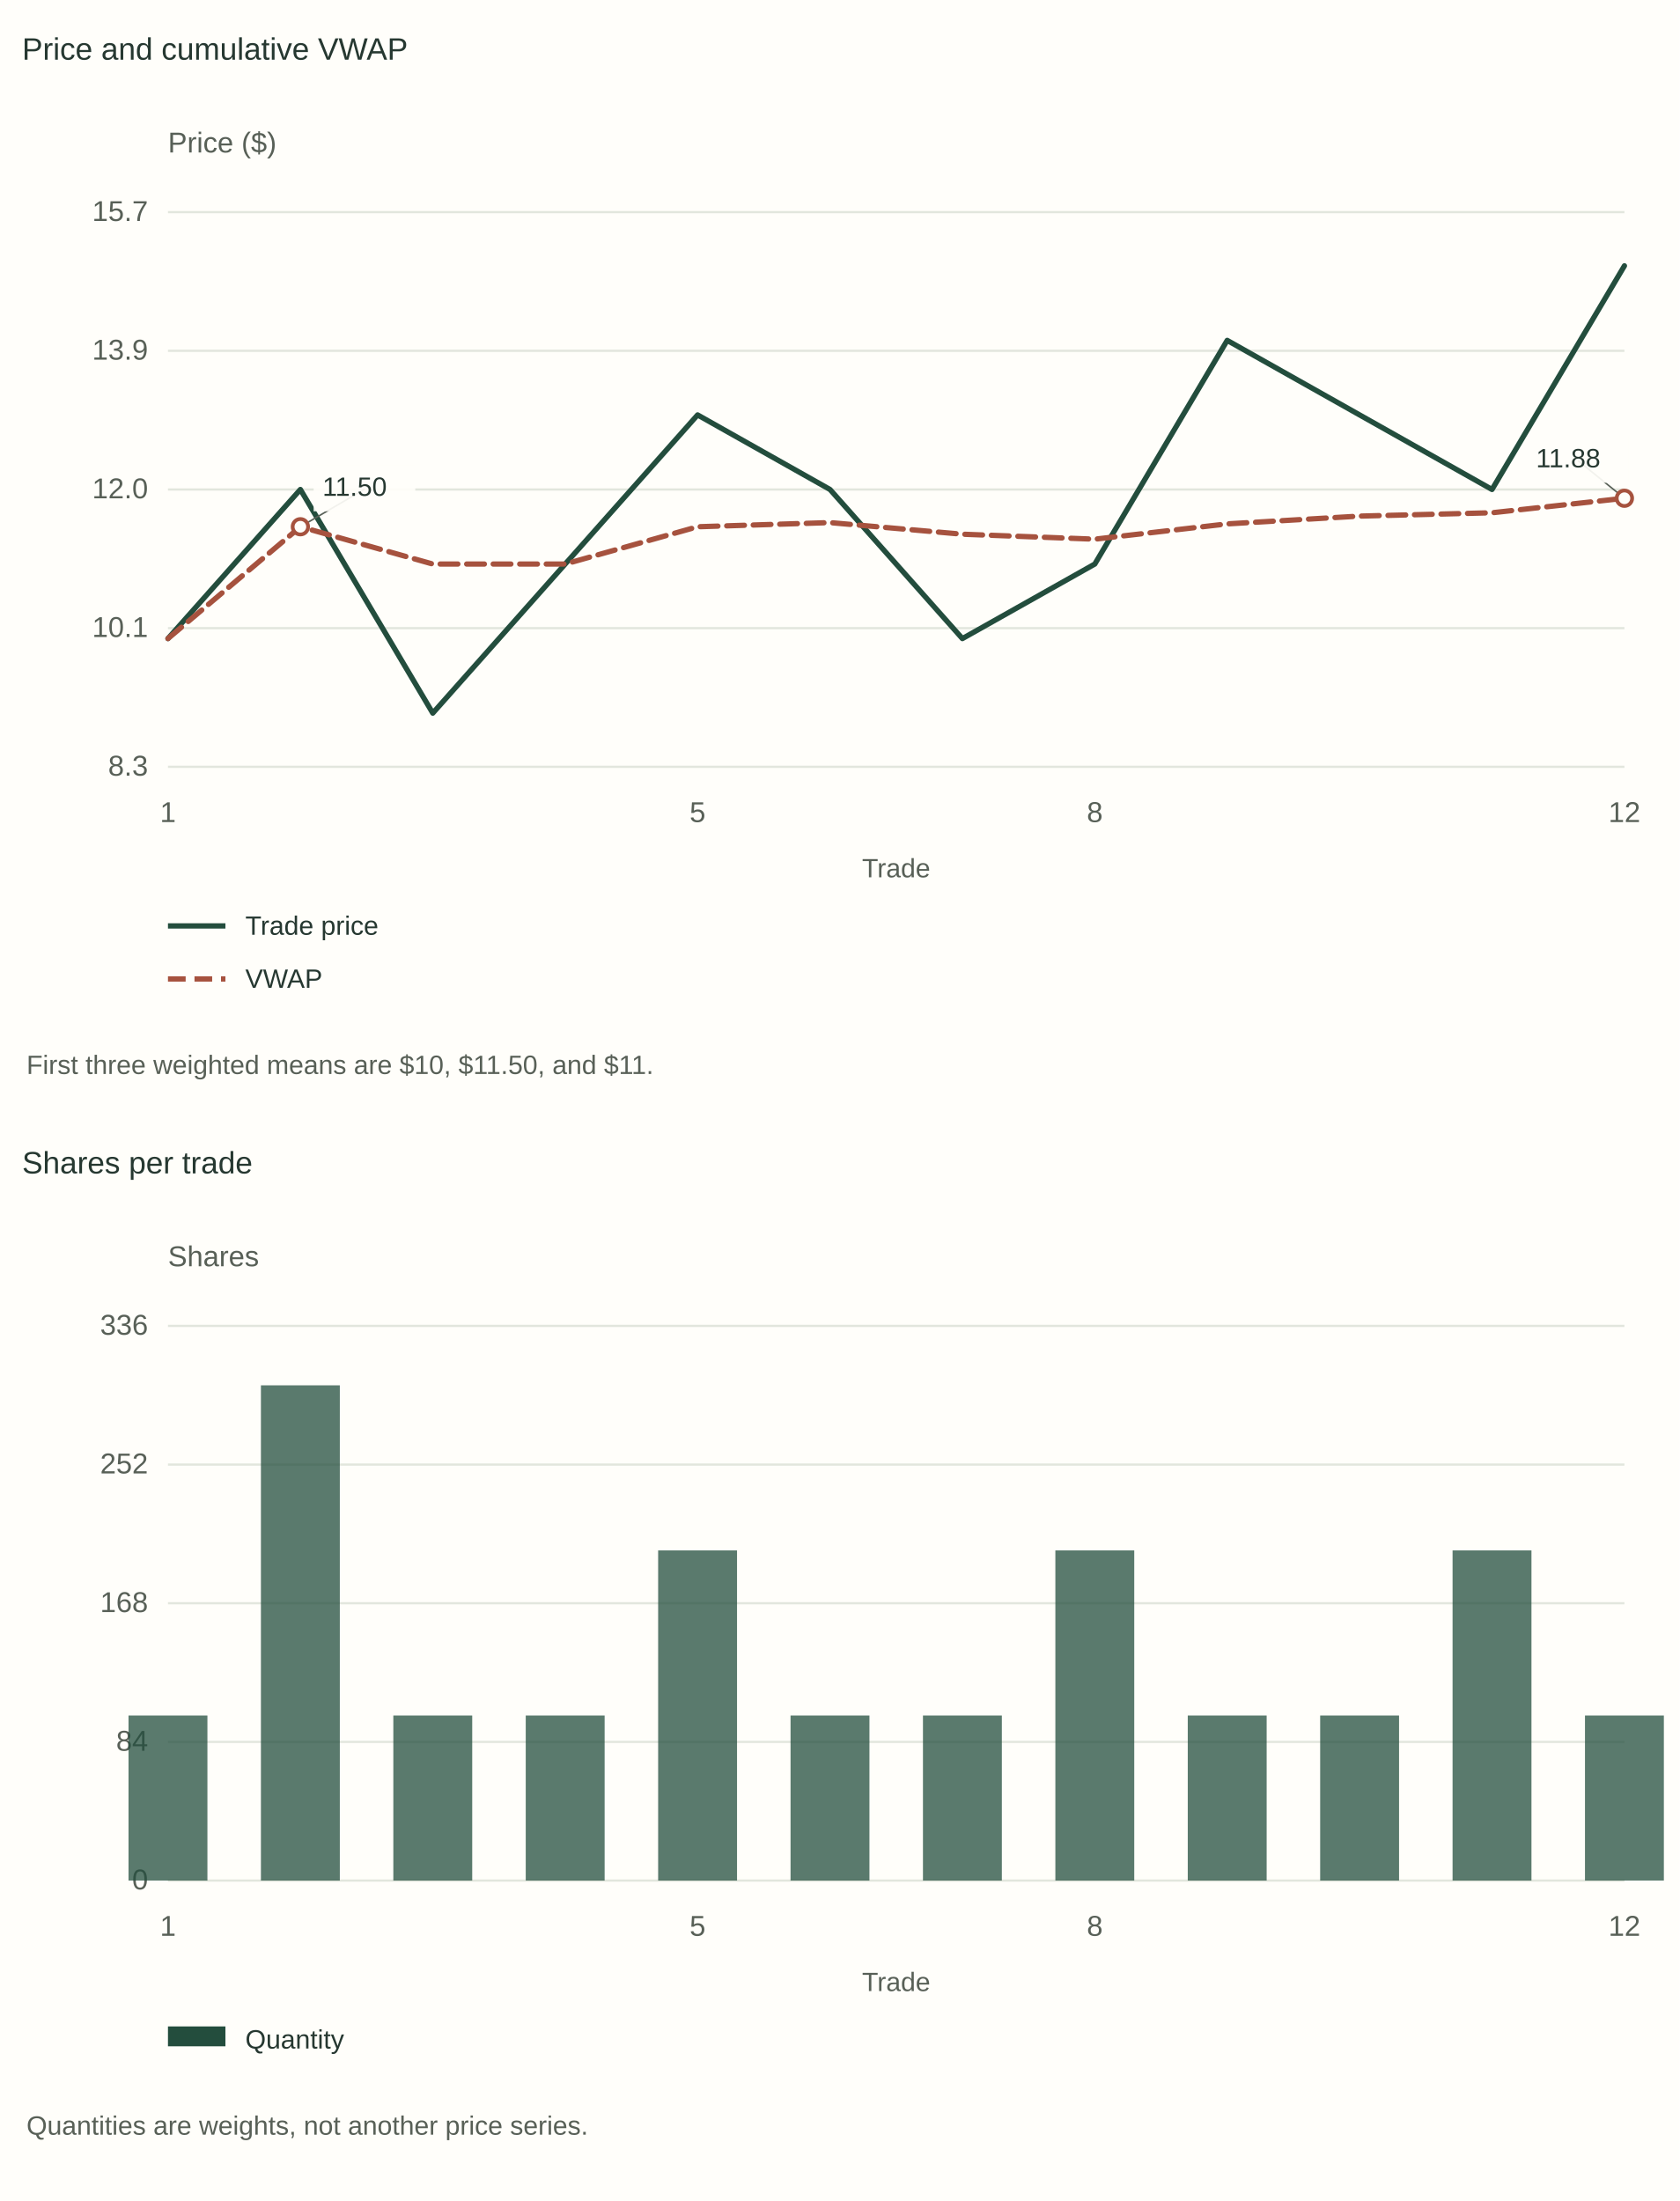
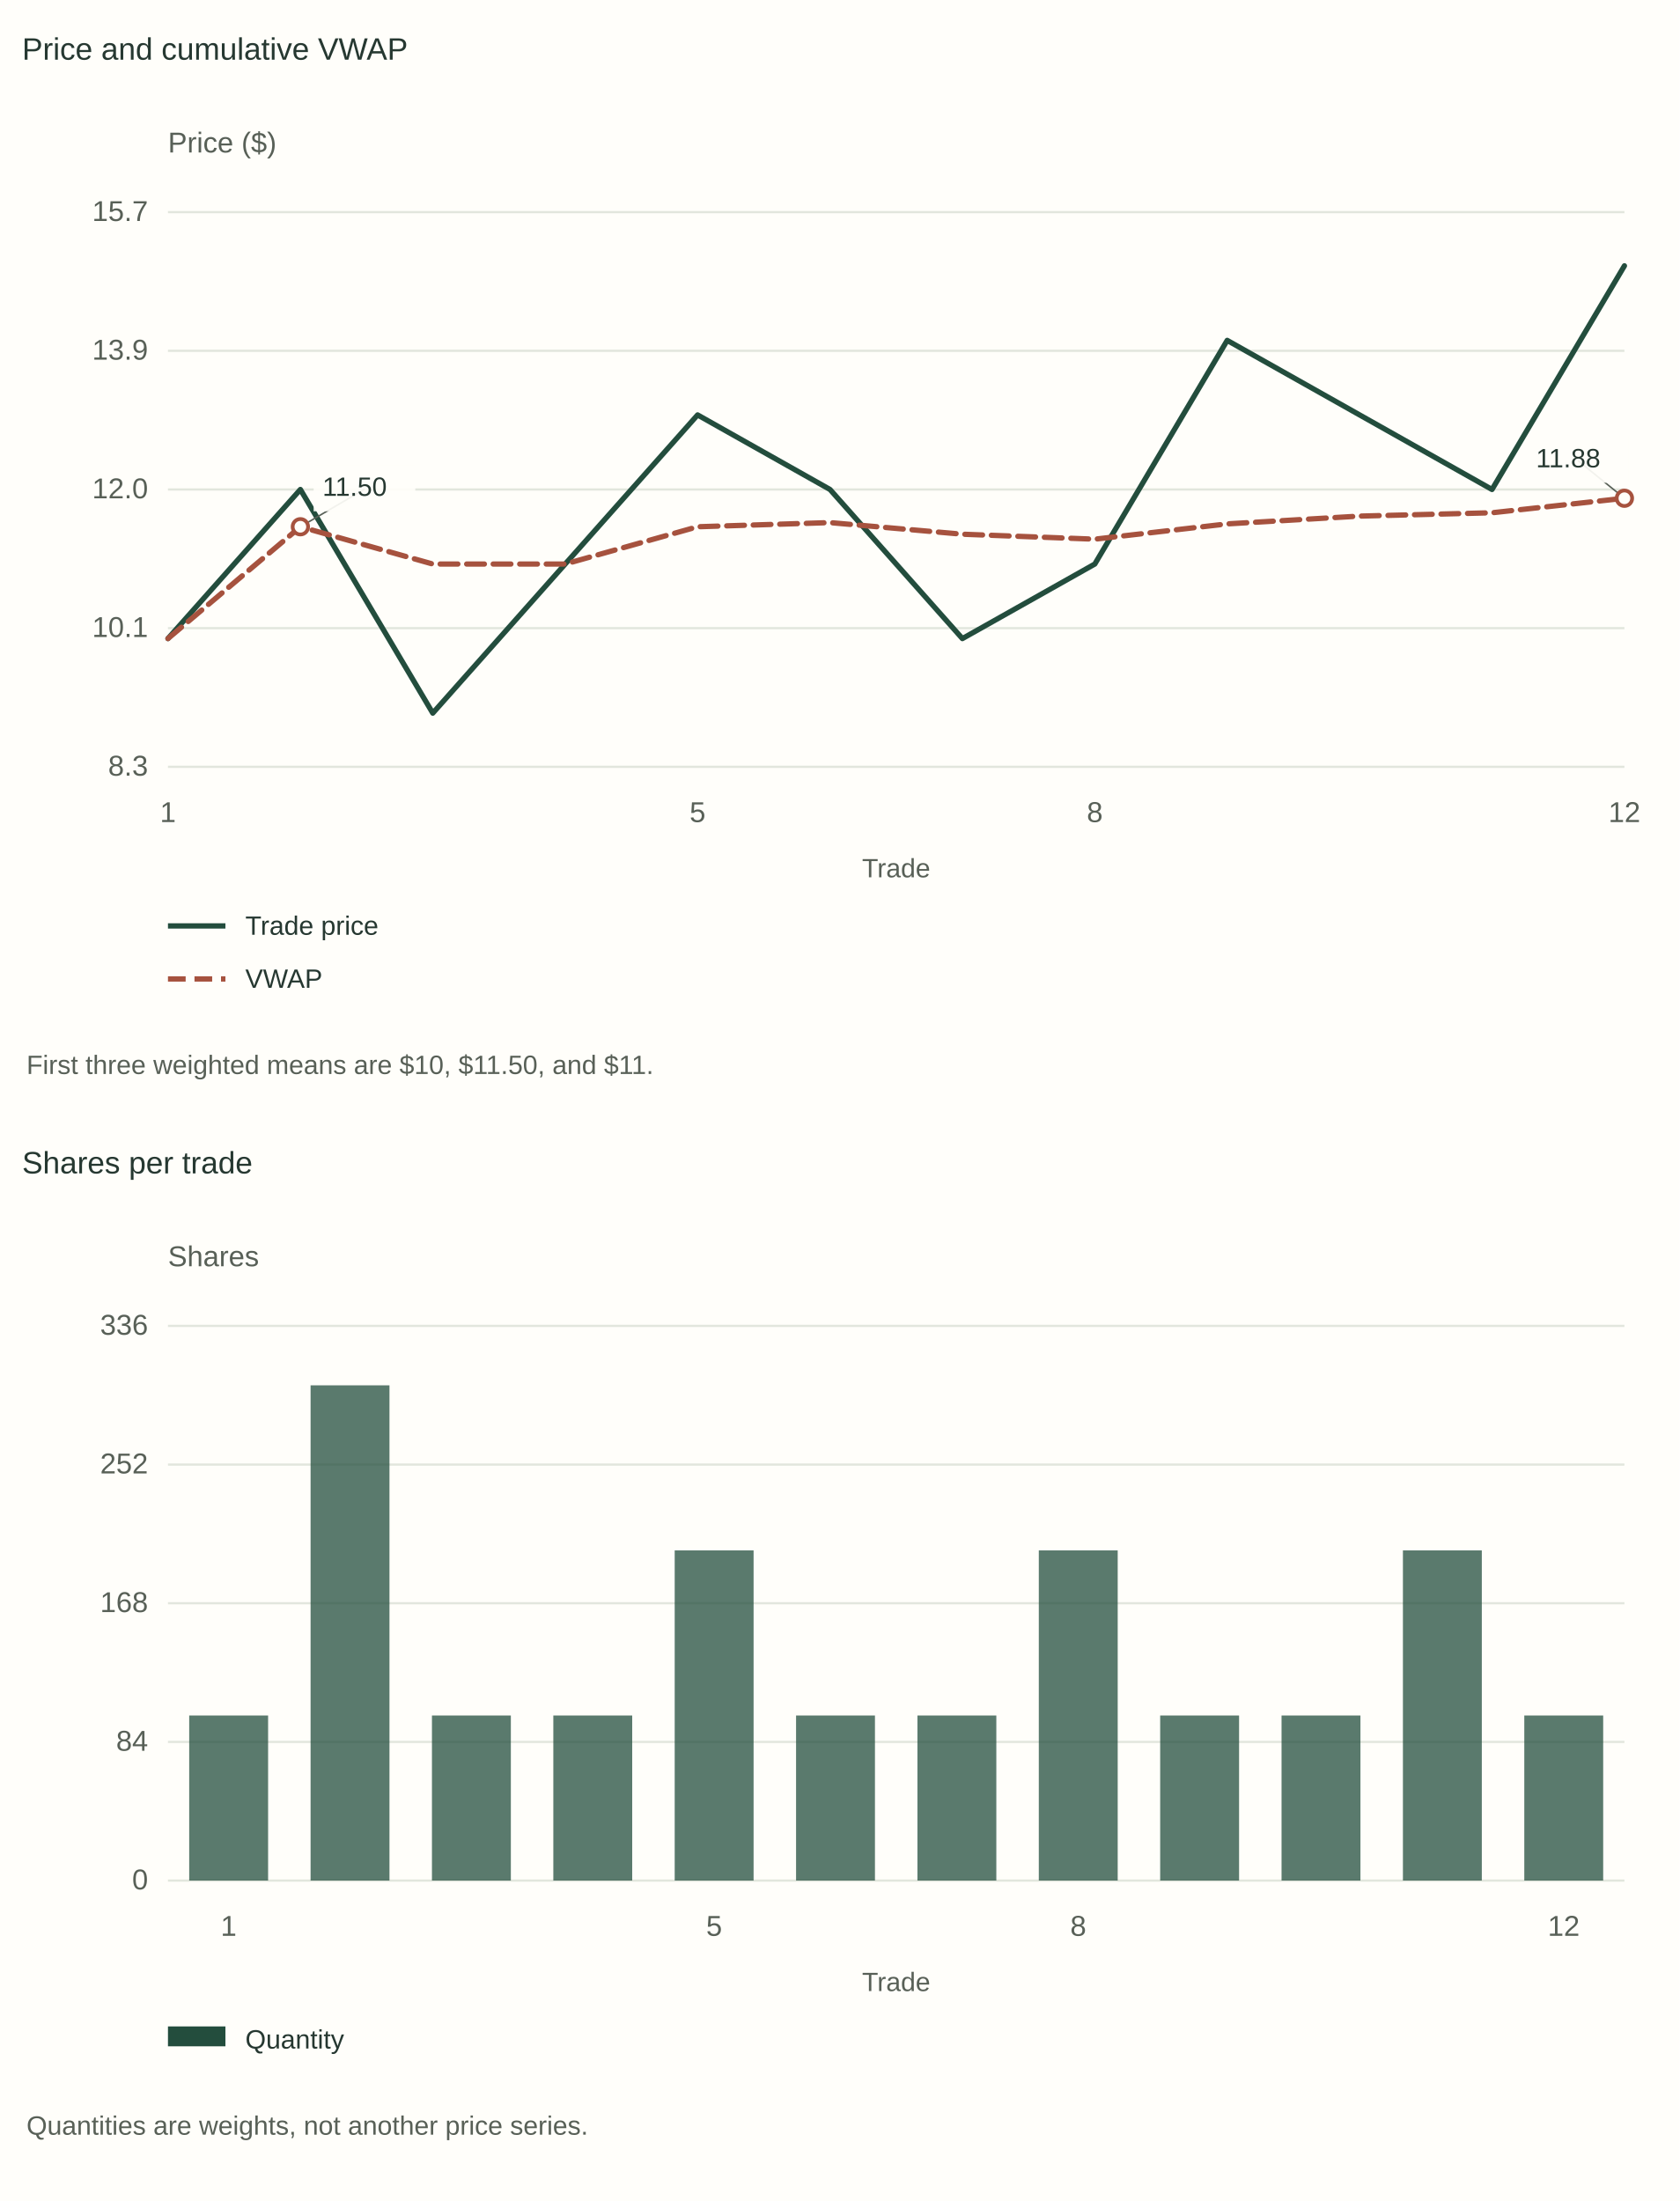
<svg xmlns="http://www.w3.org/2000/svg" viewBox="0 0 760 996" role="img" aria-label="One tape: transaction price, VWAP, and quantities">
  <style>.af-text{font-family:Arial,sans-serif;fill:#263831}</style>
  <rect width="760" height="996" fill="#fffefa" />
  <text class="af-text" x="10" y="27" text-anchor="start" style="font-size:14px;font-weight:500;fill:#263831;">Price and cumulative VWAP</text>
  <g transform="translate(0 50)">
    <text class="af-text" x="76" y="19" text-anchor="start" style="font-size:13px;font-weight:400;fill:#586057;">Price ($)</text>
    <line x1="76" y1="297" x2="735" y2="297" stroke="#e2e6dd" />
    <text class="af-text" x="67" y="301" text-anchor="end" style="font-size:13px;font-weight:400;fill:#586057;">8.3</text>
    <line x1="76" y1="234.25" x2="735" y2="234.25" stroke="#e2e6dd" />
    <text class="af-text" x="67" y="238.25" text-anchor="end" style="font-size:13px;font-weight:400;fill:#586057;">10.1</text>
    <line x1="76" y1="171.5" x2="735" y2="171.5" stroke="#e2e6dd" />
    <text class="af-text" x="67" y="175.5" text-anchor="end" style="font-size:13px;font-weight:400;fill:#586057;">12.0</text>
    <line x1="76" y1="108.75" x2="735" y2="108.75" stroke="#e2e6dd" />
    <text class="af-text" x="67" y="112.75" text-anchor="end" style="font-size:13px;font-weight:400;fill:#586057;">13.9</text>
    <line x1="76" y1="46" x2="735" y2="46" stroke="#e2e6dd" />
    <text class="af-text" x="67" y="50" text-anchor="end" style="font-size:13px;font-weight:400;fill:#586057;">15.7</text>
    <text class="af-text" x="76" y="322" text-anchor="middle" style="font-size:13px;font-weight:400;fill:#586057;">1</text>
    <text class="af-text" x="315.636" y="322" text-anchor="middle" style="font-size:13px;font-weight:400;fill:#586057;">5</text>
    <text class="af-text" x="495.364" y="322" text-anchor="middle" style="font-size:13px;font-weight:400;fill:#586057;">8</text>
    <text class="af-text" x="735" y="322" text-anchor="middle" style="font-size:13px;font-weight:400;fill:#586057;">12</text>
    <text class="af-text" x="405.5" y="347" text-anchor="middle" style="font-size:12px;font-weight:400;fill:#586057;">Trade</text>
    <path data-series="0" d="M76.00,238.97 L135.91,171.50 L195.82,272.71 L255.73,205.24 L315.64,137.76 L375.55,171.50 L435.45,238.97 L495.36,205.24 L555.27,104.03 L615.18,137.76 L675.09,171.50 L735.00,70.29 " fill="none" stroke="#234d3d" stroke-width="2.4" stroke-linecap="round" stroke-linejoin="round" />
    <path data-series="1" d="M76.00,238.97 L135.91,188.37 L195.82,205.24 L255.73,205.24 L315.64,188.37 L375.55,186.49 L435.45,191.74 L495.36,193.99 L555.27,187.07 L615.18,183.55 L675.09,182.04 L735.00,175.47 " fill="none" stroke="#a6523e" stroke-width="2.4" stroke-linecap="round" stroke-linejoin="round" stroke-dasharray="8 4" />
    <line x1="135.909" y1="188.368" x2="164.909" y2="171.368" stroke="#586057" stroke-width=".7" />
    <circle data-annotation-series="1" data-value="11.5" cx="135.909" cy="188.368" r="3.5" fill="#fffefa" stroke="#a6523e" stroke-width="1.7" />
    <rect x="141.909" y="160.368" width="46" height="21" fill="#fffefa" opacity=".92" />
    <text class="af-text" x="145.909" y="174.368" text-anchor="start" style="font-size:12px;font-weight:400;fill:#263831;">11.50</text>
    <line x1="735" y1="175.469" x2="714" y2="158.469" stroke="#586057" stroke-width=".7" />
    <circle data-annotation-series="1" data-value="11.882352941176471" cx="735" cy="175.469" r="3.5" fill="#fffefa" stroke="#a6523e" stroke-width="1.7" />
    <rect x="691" y="147.469" width="46" height="21" fill="#fffefa" opacity=".92" />
    <text class="af-text" x="695" y="161.469" text-anchor="start" style="font-size:12px;font-weight:400;fill:#263831;">11.88</text>
    <line x1="76" x2="102" y1="369" y2="369" stroke="#234d3d" stroke-width="2.4" />
    <text class="af-text" x="111" y="373" text-anchor="start" style="font-size:12px;font-weight:400;fill:#263831;">Trade price</text>
    <line x1="76" x2="102" y1="393" y2="393" stroke="#a6523e" stroke-width="2.4" stroke-dasharray="8 4" />
    <text class="af-text" x="111" y="397" text-anchor="start" style="font-size:12px;font-weight:400;fill:#263831;">VWAP</text>
  </g>
  <text class="af-text" x="12" y="486" text-anchor="start" style="font-size:12px;font-weight:400;fill:#586057;">First three weighted means are $10, $11.50, and $11.</text>
  <text class="af-text" x="10" y="531" text-anchor="start" style="font-size:14px;font-weight:500;fill:#263831;">Shares per trade</text>
  <g transform="translate(0 554)">
    <text class="af-text" x="76" y="19" text-anchor="start" style="font-size:13px;font-weight:400;fill:#586057;">Shares</text>
    <line x1="76" y1="297" x2="735" y2="297" stroke="#e2e6dd" />
    <text class="af-text" x="67" y="301" text-anchor="end" style="font-size:13px;font-weight:400;fill:#586057;">0</text>
    <line x1="76" y1="234.25" x2="735" y2="234.25" stroke="#e2e6dd" />
    <text class="af-text" x="67" y="238.25" text-anchor="end" style="font-size:13px;font-weight:400;fill:#586057;">84</text>
    <line x1="76" y1="171.5" x2="735" y2="171.5" stroke="#e2e6dd" />
    <text class="af-text" x="67" y="175.5" text-anchor="end" style="font-size:13px;font-weight:400;fill:#586057;">168</text>
    <line x1="76" y1="108.75" x2="735" y2="108.75" stroke="#e2e6dd" />
    <text class="af-text" x="67" y="112.75" text-anchor="end" style="font-size:13px;font-weight:400;fill:#586057;">252</text>
    <line x1="76" y1="46" x2="735" y2="46" stroke="#e2e6dd" />
    <text class="af-text" x="67" y="50" text-anchor="end" style="font-size:13px;font-weight:400;fill:#586057;">336</text>
-     <text class="af-text" x="76" y="322" text-anchor="middle" style="font-size:13px;font-weight:400;fill:#586057;">1</text>
-     <text class="af-text" x="315.636" y="322" text-anchor="middle" style="font-size:13px;font-weight:400;fill:#586057;">5</text>
-     <text class="af-text" x="495.364" y="322" text-anchor="middle" style="font-size:13px;font-weight:400;fill:#586057;">8</text>
-     <text class="af-text" x="735" y="322" text-anchor="middle" style="font-size:13px;font-weight:400;fill:#586057;">12</text>
+     <text class="af-text" x="103.458" y="322" text-anchor="middle" style="font-size:13px;font-weight:400;fill:#586057;">1</text>
+     <text class="af-text" x="323.125" y="322" text-anchor="middle" style="font-size:13px;font-weight:400;fill:#586057;">5</text>
+     <text class="af-text" x="487.875" y="322" text-anchor="middle" style="font-size:13px;font-weight:400;fill:#586057;">8</text>
+     <text class="af-text" x="707.542" y="322" text-anchor="middle" style="font-size:13px;font-weight:400;fill:#586057;">12</text>
    <text class="af-text" x="405.5" y="347" text-anchor="middle" style="font-size:12px;font-weight:400;fill:#586057;">Trade</text>
-     <rect x="58.152" y="222.298" width="35.696" height="74.702" fill="#234d3d" opacity=".75" />
-     <rect x="118.061" y="72.893" width="35.696" height="224.107" fill="#234d3d" opacity=".75" />
-     <rect x="177.97" y="222.298" width="35.696" height="74.702" fill="#234d3d" opacity=".75" />
-     <rect x="237.879" y="222.298" width="35.696" height="74.702" fill="#234d3d" opacity=".75" />
-     <rect x="297.788" y="147.595" width="35.696" height="149.405" fill="#234d3d" opacity=".75" />
-     <rect x="357.698" y="222.298" width="35.696" height="74.702" fill="#234d3d" opacity=".75" />
-     <rect x="417.607" y="222.298" width="35.696" height="74.702" fill="#234d3d" opacity=".75" />
-     <rect x="477.516" y="147.595" width="35.696" height="149.405" fill="#234d3d" opacity=".75" />
-     <rect x="537.425" y="222.298" width="35.696" height="74.702" fill="#234d3d" opacity=".75" />
-     <rect x="597.334" y="222.298" width="35.696" height="74.702" fill="#234d3d" opacity=".75" />
-     <rect x="657.243" y="147.595" width="35.696" height="149.405" fill="#234d3d" opacity=".75" />
-     <rect x="717.152" y="222.298" width="35.696" height="74.702" fill="#234d3d" opacity=".75" />
+     <rect x="85.61" y="222.298" width="35.696" height="74.702" fill="#234d3d" opacity=".75" />
+     <rect x="140.527" y="72.893" width="35.696" height="224.107" fill="#234d3d" opacity=".75" />
+     <rect x="195.444" y="222.298" width="35.696" height="74.702" fill="#234d3d" opacity=".75" />
+     <rect x="250.36" y="222.298" width="35.696" height="74.702" fill="#234d3d" opacity=".75" />
+     <rect x="305.277" y="147.595" width="35.696" height="149.405" fill="#234d3d" opacity=".75" />
+     <rect x="360.194" y="222.298" width="35.696" height="74.702" fill="#234d3d" opacity=".75" />
+     <rect x="415.11" y="222.298" width="35.696" height="74.702" fill="#234d3d" opacity=".75" />
+     <rect x="470.027" y="147.595" width="35.696" height="149.405" fill="#234d3d" opacity=".75" />
+     <rect x="524.944" y="222.298" width="35.696" height="74.702" fill="#234d3d" opacity=".75" />
+     <rect x="579.86" y="222.298" width="35.696" height="74.702" fill="#234d3d" opacity=".75" />
+     <rect x="634.777" y="147.595" width="35.696" height="149.405" fill="#234d3d" opacity=".75" />
+     <rect x="689.694" y="222.298" width="35.696" height="74.702" fill="#234d3d" opacity=".75" />
    <rect x="76" y="363" width="26" height="9" fill="#234d3d" />
    <text class="af-text" x="111" y="373" text-anchor="start" style="font-size:12px;font-weight:400;fill:#263831;">Quantity</text>
  </g>
  <text class="af-text" x="12" y="966" text-anchor="start" style="font-size:12px;font-weight:400;fill:#586057;">Quantities are weights, not another price series.</text>
</svg>
